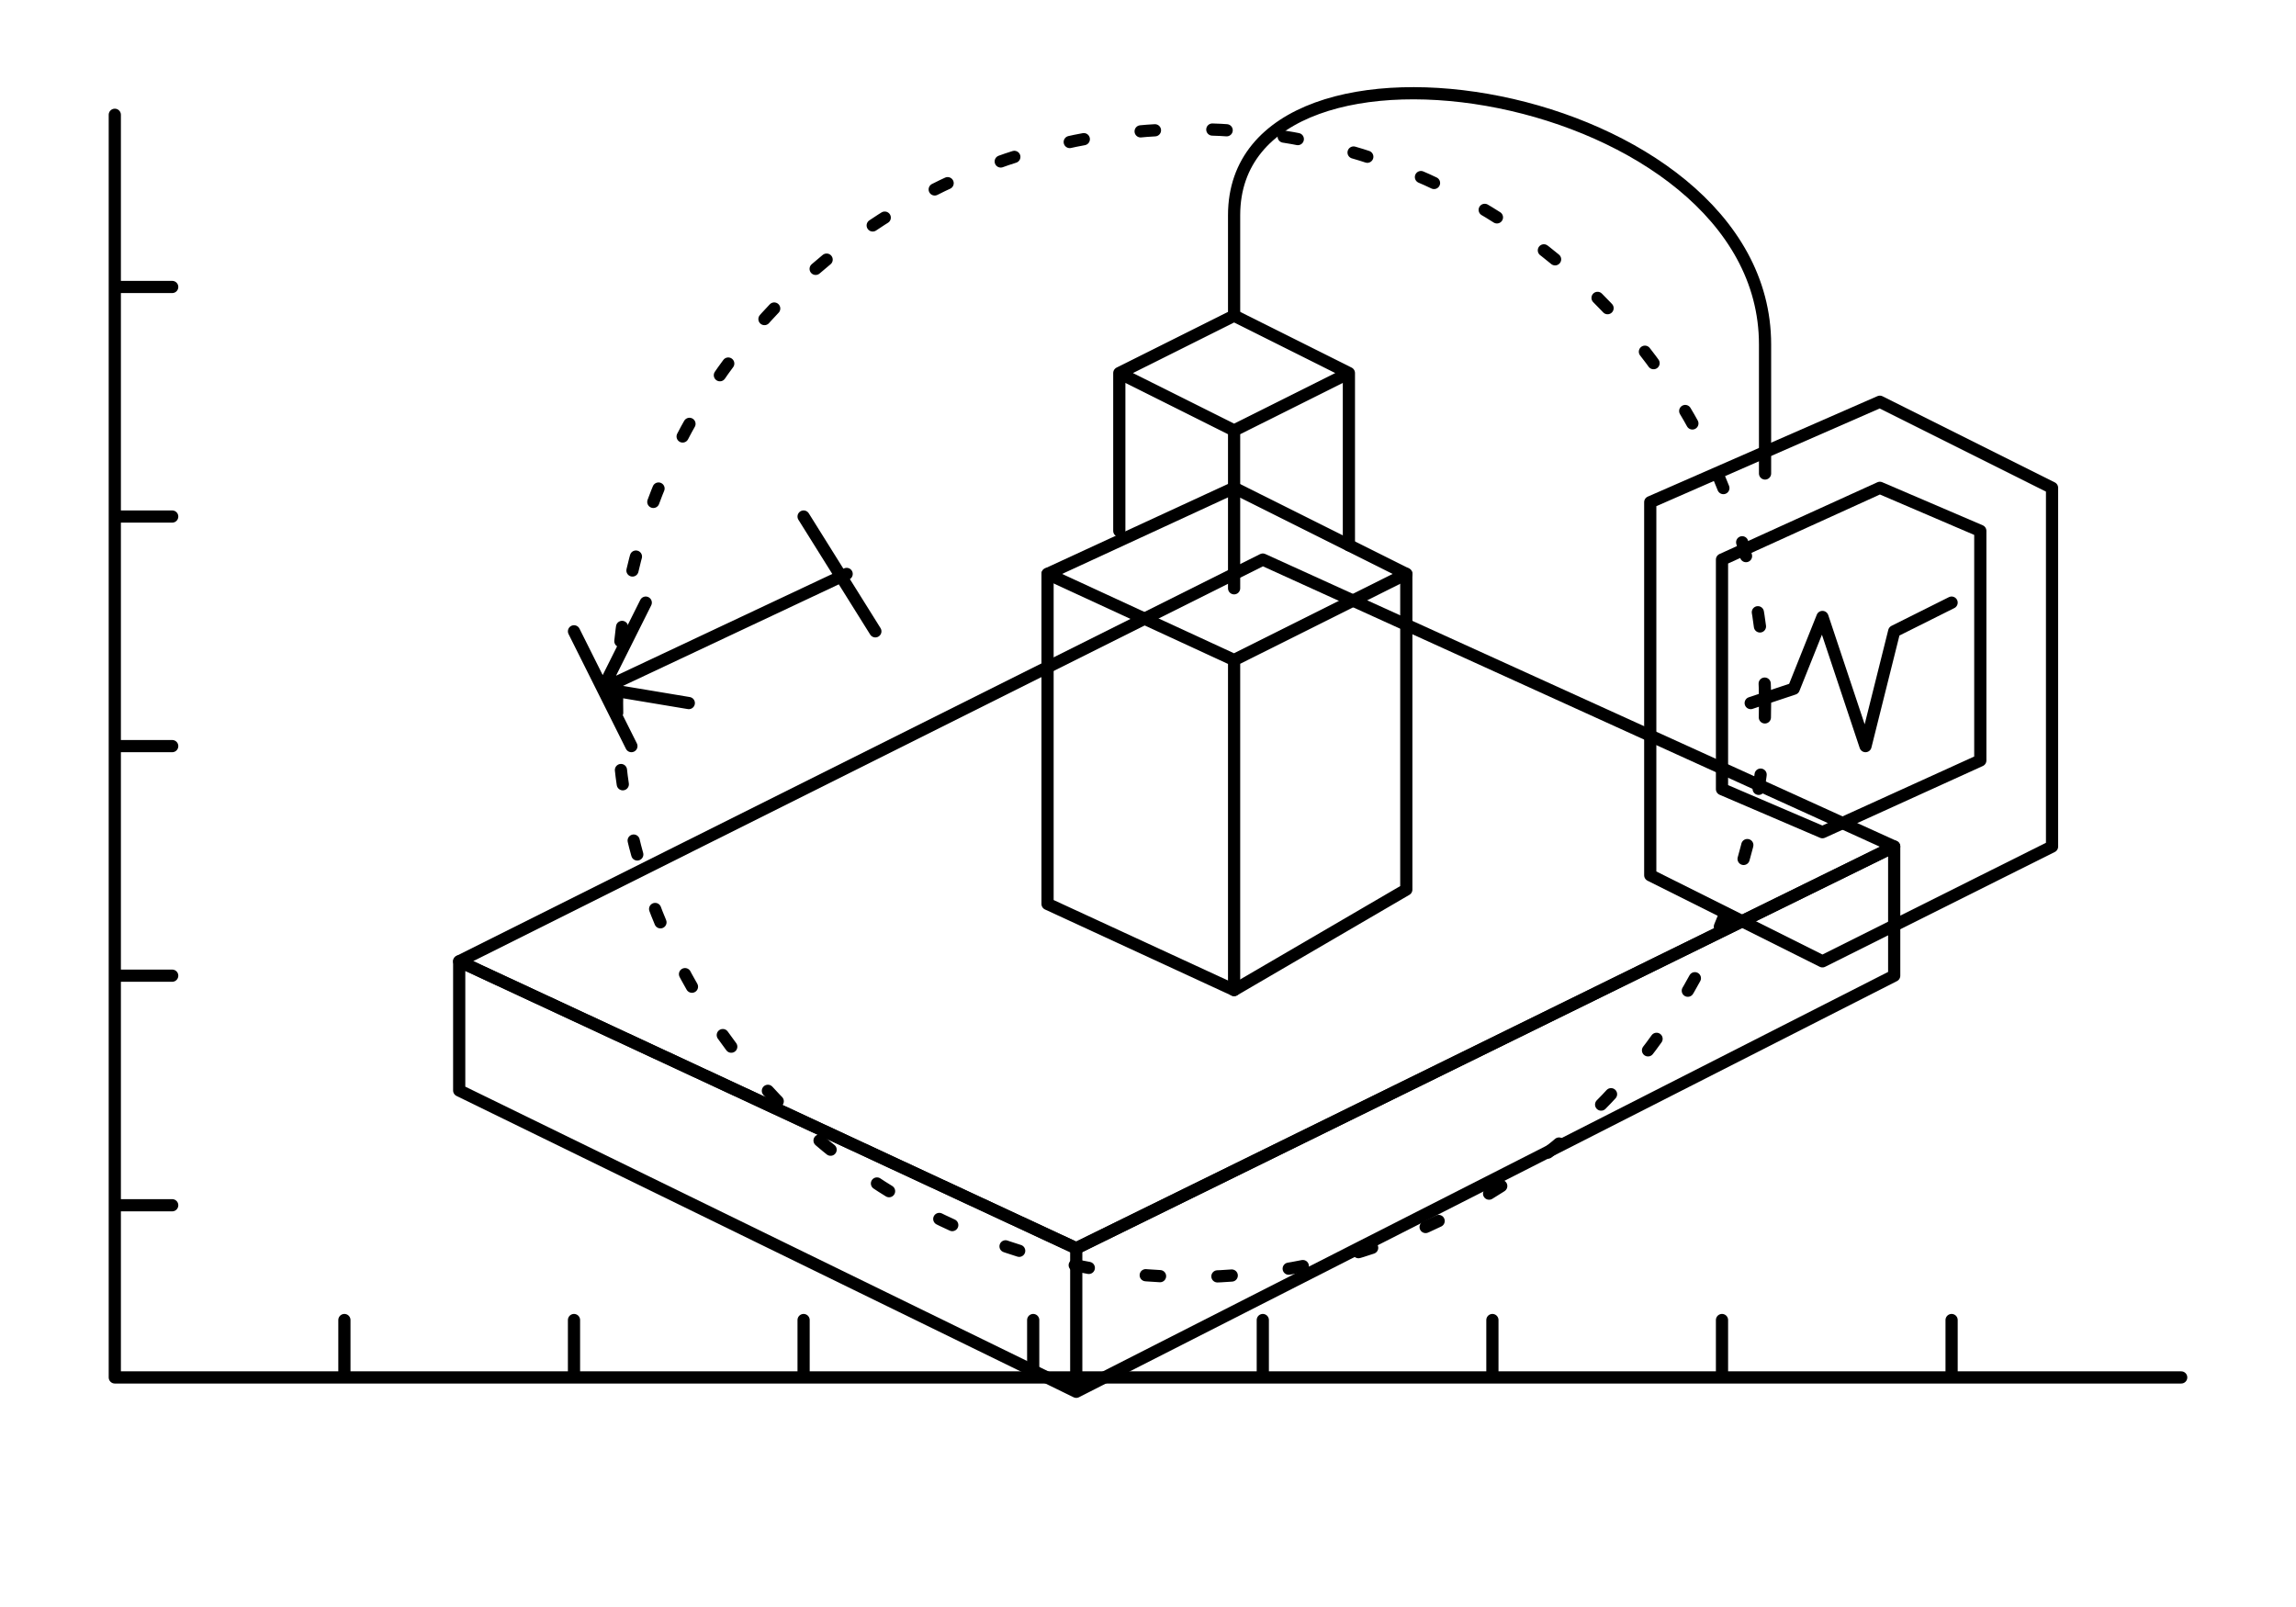
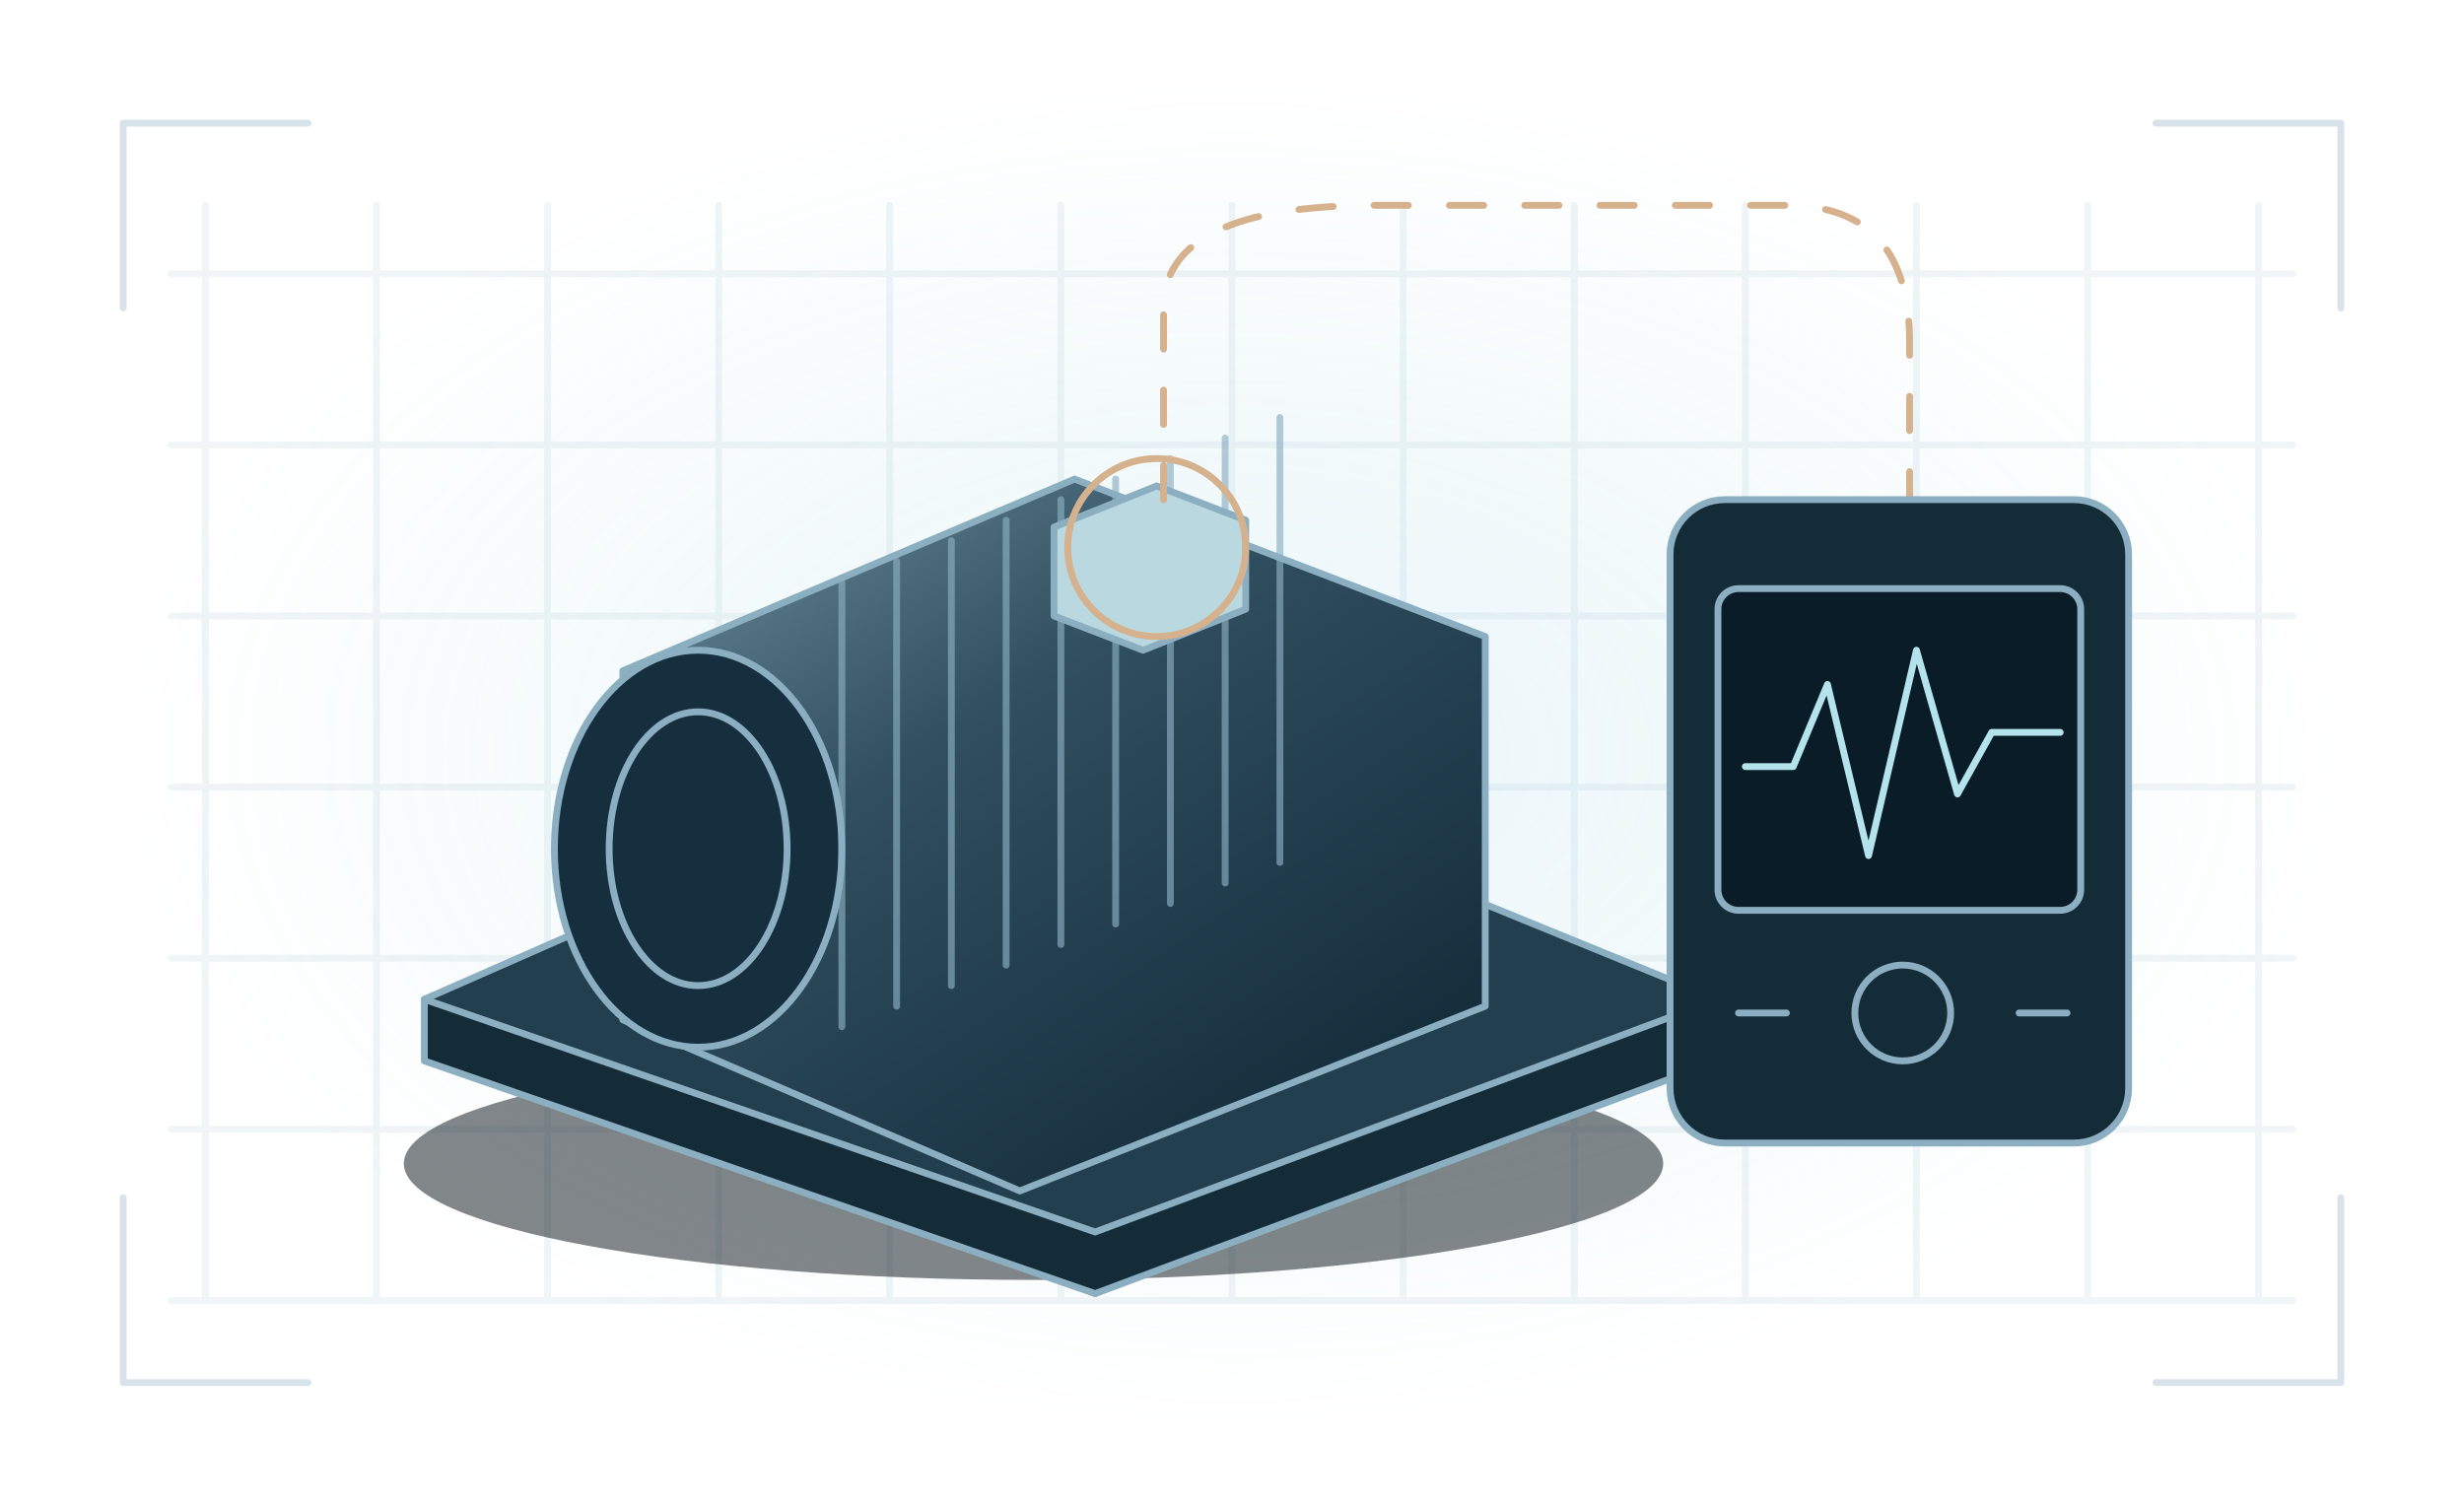
- <svg class="tech-icon technical-illustration" width="160" height="112" viewBox="0 0 160 112" fill="none" stroke="currentColor" stroke-width=".85" stroke-linecap="round" stroke-linejoin="round" aria-hidden="true">
-   <path class="technical-grid" d="M8 96h144M8 96V8M8 20h4M8 36h4M8 52h4M8 68h4M8 84h4M24 96v-4M40 96v-4M56 96v-4M72 96v-4M88 96v-4M104 96v-4M120 96v-4M136 96v-4" />
-   <circle class="technical-grid" cx="83" cy="49" r="40" stroke-dasharray="1 4" />
-   <path class="technical-fill" d="m32 67 56-28 44 20-57 28Z" />
-   <path d="m32 67 43 20 57-28M32 67v9l43 21 57-29v-9M75 87v10" />
-   <path d="m73 40 13-6 12 6v22l-12 7-13-6Z" />
-   <path d="m73 40 13 6 12-6M86 46v23M78 37V26l8-4 8 4v12M78 26l8 4 8-4M86 30v11" />
-   <path class="icon-signal" d="M86 22V15c0-15 37-9 37 9v9" />
-   <path d="m115 35 16-7 12 6v25l-16 8-12-6Z" />
-   <path d="m120 39 11-5 7 3v16l-11 5-7-3Z" />
-   <path class="icon-signal" d="m122 49 3-1 2-5 3 9 2-8 4-2" />
-   <path class="technical-grid" d="m42 48 17-8M40 44l4 8M56 36l5 8M45 42l-3 6 6 1" />
+ <svg class="tech-icon technical-illustration instrument-measure" width="360" height="220" viewBox="0 0 360 220" fill="none" stroke="#8bafc0" stroke-width="1" stroke-linecap="round" stroke-linejoin="round" aria-hidden="true">
+   <defs>
+     <linearGradient id="measure-metal" x2=".8" y2="1">
+       <stop stop-color="#7092a3" />
+       <stop offset=".4" stop-color="#304f60" />
+       <stop offset="1" stop-color="#122a38" />
+     </linearGradient>
+     <radialGradient id="measure-halo">
+       <stop stop-color="#81c8de" stop-opacity=".18" />
+       <stop offset="1" stop-color="#81c8de" stop-opacity="0" />
+     </radialGradient>
+   </defs>
+   <ellipse cx="180" cy="110" rx="160" ry="98" fill="url(#measure-halo)" stroke="none" />
+   <g opacity=".13">
+     <path d="M30 30v160" />
+     <path d="M55 30v160" />
+     <path d="M80 30v160" />
+     <path d="M105 30v160" />
+     <path d="M130 30v160" />
+     <path d="M155 30v160" />
+     <path d="M180 30v160" />
+     <path d="M205 30v160" />
+     <path d="M230 30v160" />
+     <path d="M255 30v160" />
+     <path d="M280 30v160" />
+     <path d="M305 30v160" />
+     <path d="M330 30v160" />
+     <path d="M25 40h310" />
+     <path d="M25 65h310" />
+     <path d="M25 90h310" />
+     <path d="M25 115h310" />
+     <path d="M25 140h310" />
+     <path d="M25 165h310" />
+     <path d="M25 190h310" />
+   </g>
+   <path d="M18 45V18h27M315 18h27v27M18 175v27h27M315 202h27v-27" opacity=".35" />
+   <ellipse cx="151" cy="170" rx="92" ry="17" fill="#040d14" opacity=".5" stroke="none" />
+   <path d="m62 146 91-40 98 40-91 43Z" fill="#223f50" />
+   <path d="m62 146 98 34 91-34v9l-91 34-98-34Z" fill="#142b38" />
+   <path d="m91 98 66-28 60 23v54l-68 27-58-25Z" fill="url(#measure-metal)" />
+   <ellipse cx="102" cy="124" rx="21" ry="29" fill="#152f3f" />
+   <ellipse cx="102" cy="124" rx="13" ry="20" />
+   <path d="m123 85v65" opacity=".65" />
+   <path d="m131 82v65" opacity=".65" />
+   <path d="m139 79v65" opacity=".65" />
+   <path d="m147 76v65" opacity=".65" />
+   <path d="m155 73v65" opacity=".65" />
+   <path d="m163 70v65" opacity=".65" />
+   <path d="m171 67v65" opacity=".65" />
+   <path d="m179 64v65" opacity=".65" />
+   <path d="m187 61v65" opacity=".65" />
+   <path d="m154 77 15-6 13 5v13l-15 6-13-5Z" fill="#b9d8df" />
+   <path class="instrument-flow" d="M170 73V45Q170 30 201 30h60q18 0 18 20v25" stroke="#d5b28d" stroke-dasharray="5 6" />
+   <rect x="244" y="73" width="67" height="94" rx="8" fill="#142b38" />
+   <rect x="251" y="86" width="53" height="47" rx="3" fill="#091c27" />
+   <path class="instrument-trace" d="M255 112h7l5-12 6 25 7-30 6 21 5-9h10" stroke="#b5e3ec" />
+   <circle cx="278" cy="148" r="7" />
+   <path d="M254 148h7m34 0h7" />
+   <circle class="instrument-beacon" cx="169" cy="80" r="13" stroke="#d5b28d" />
</svg>
